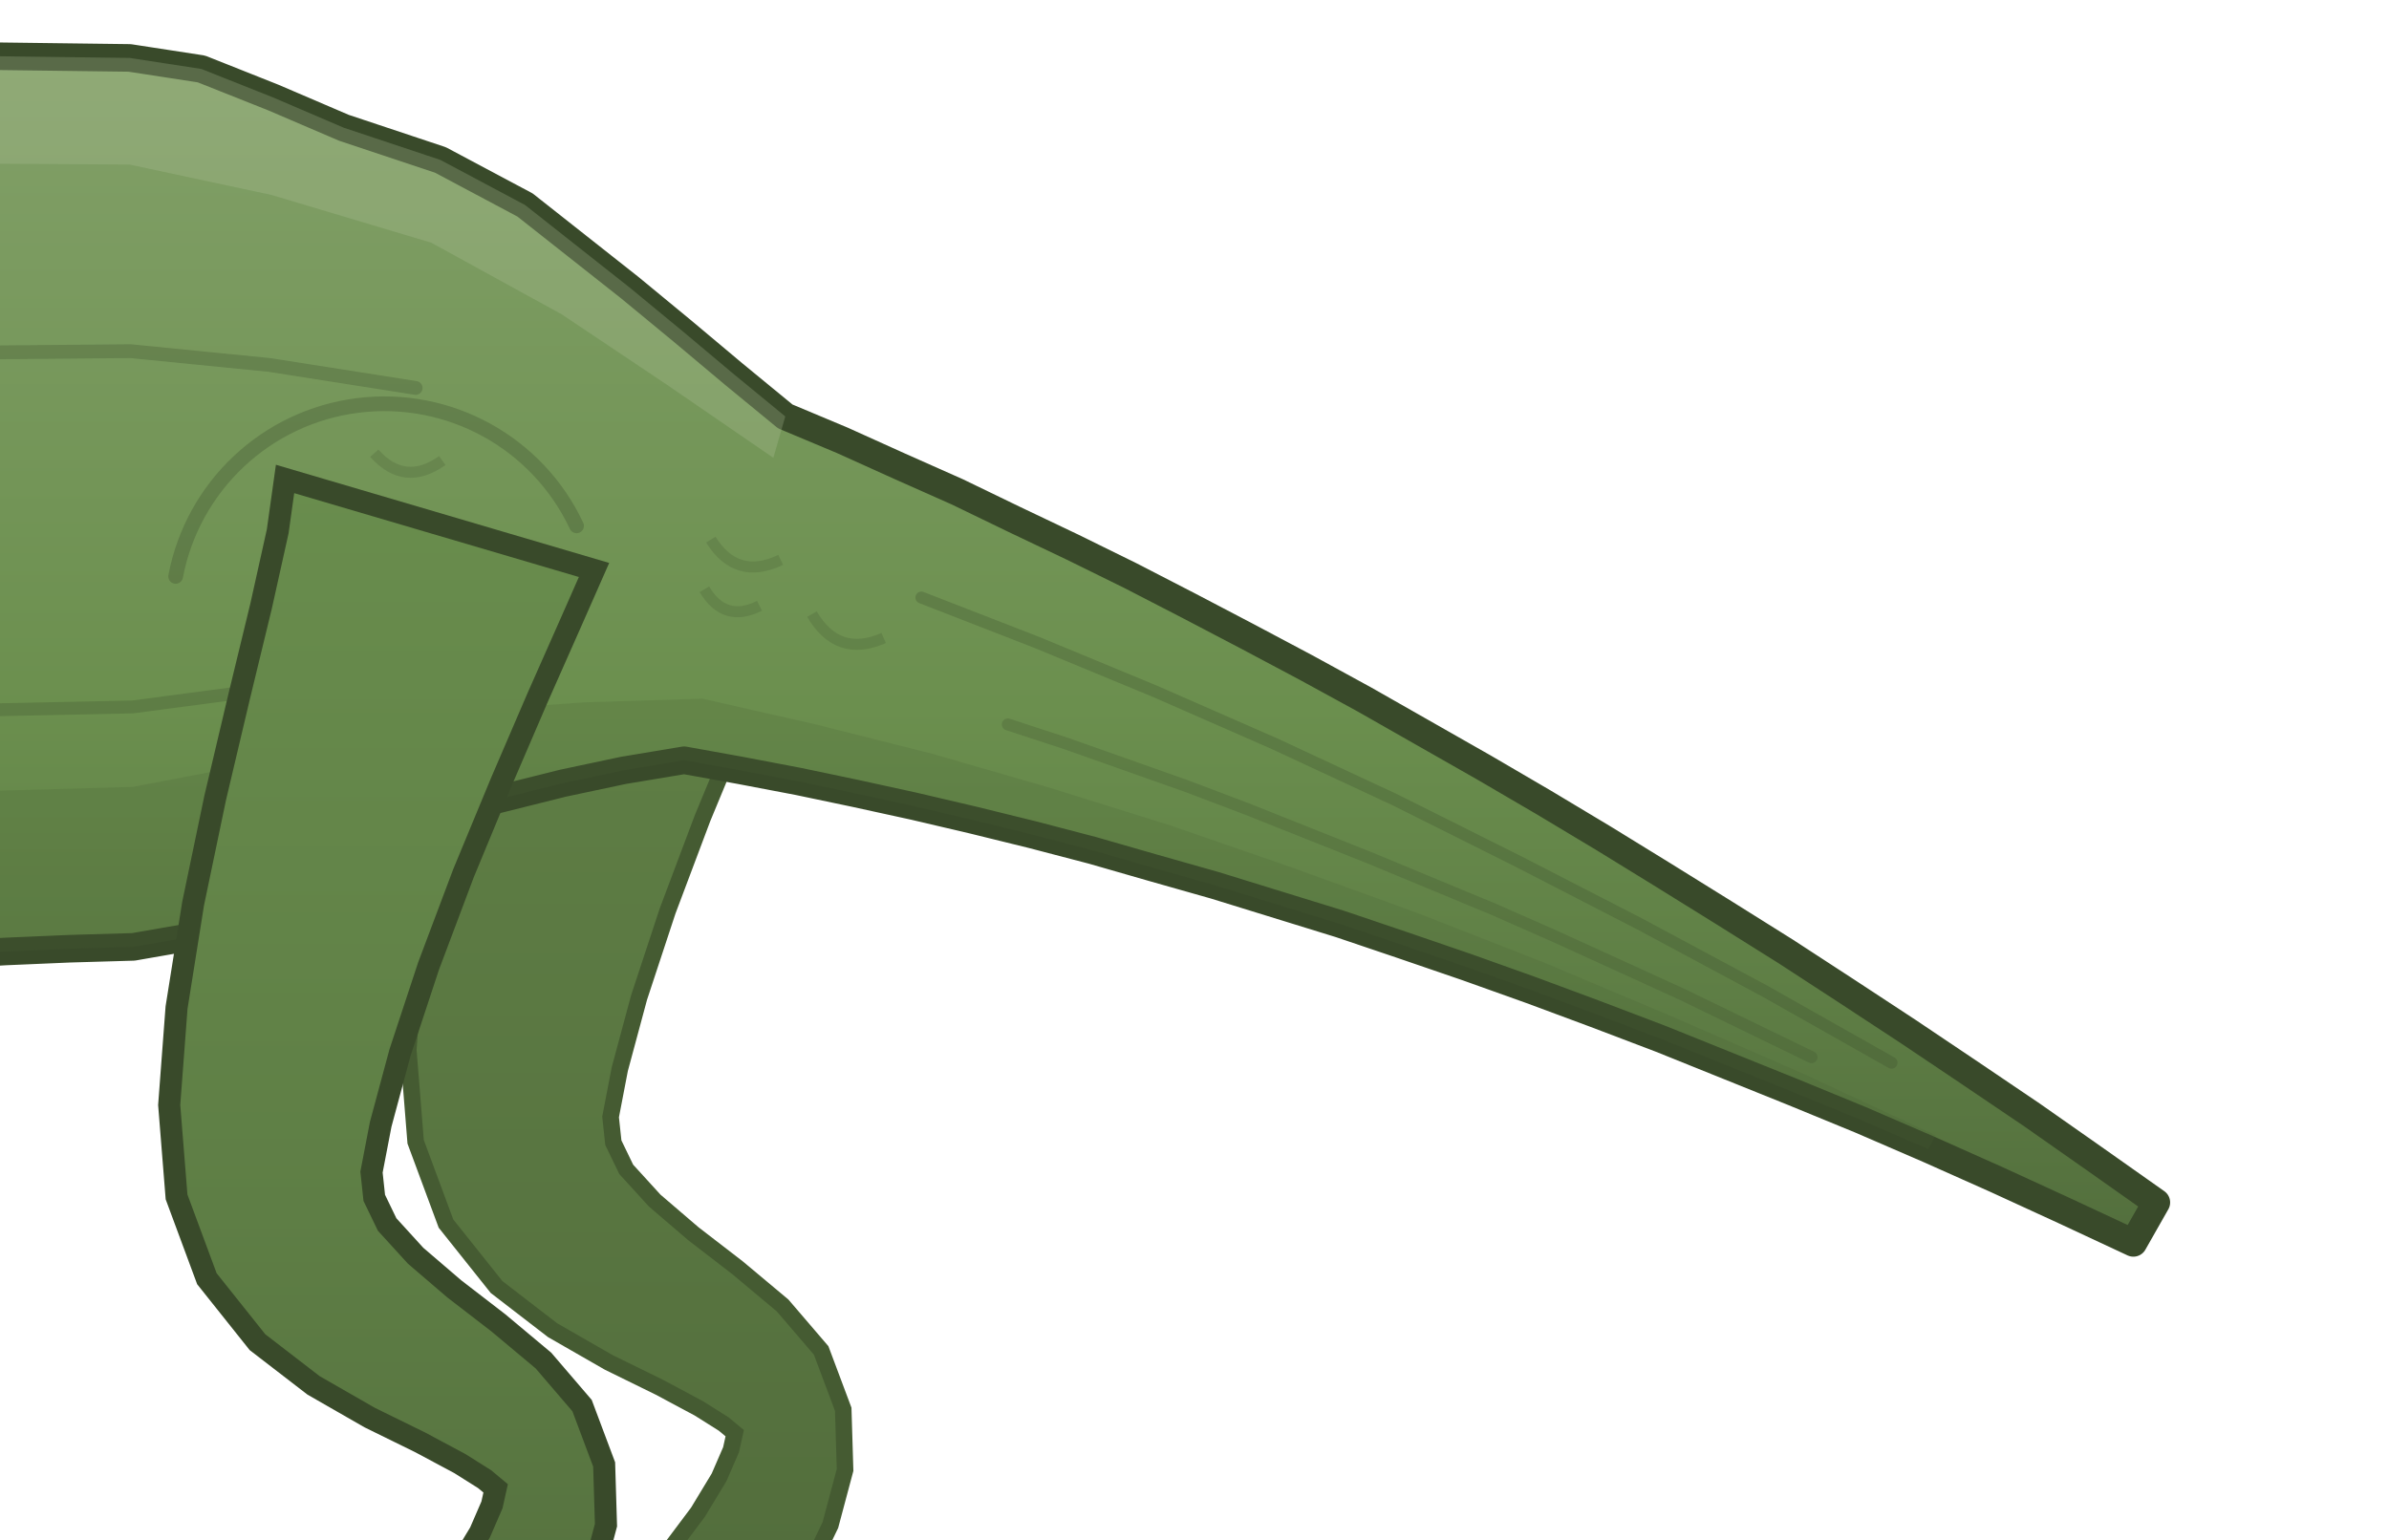
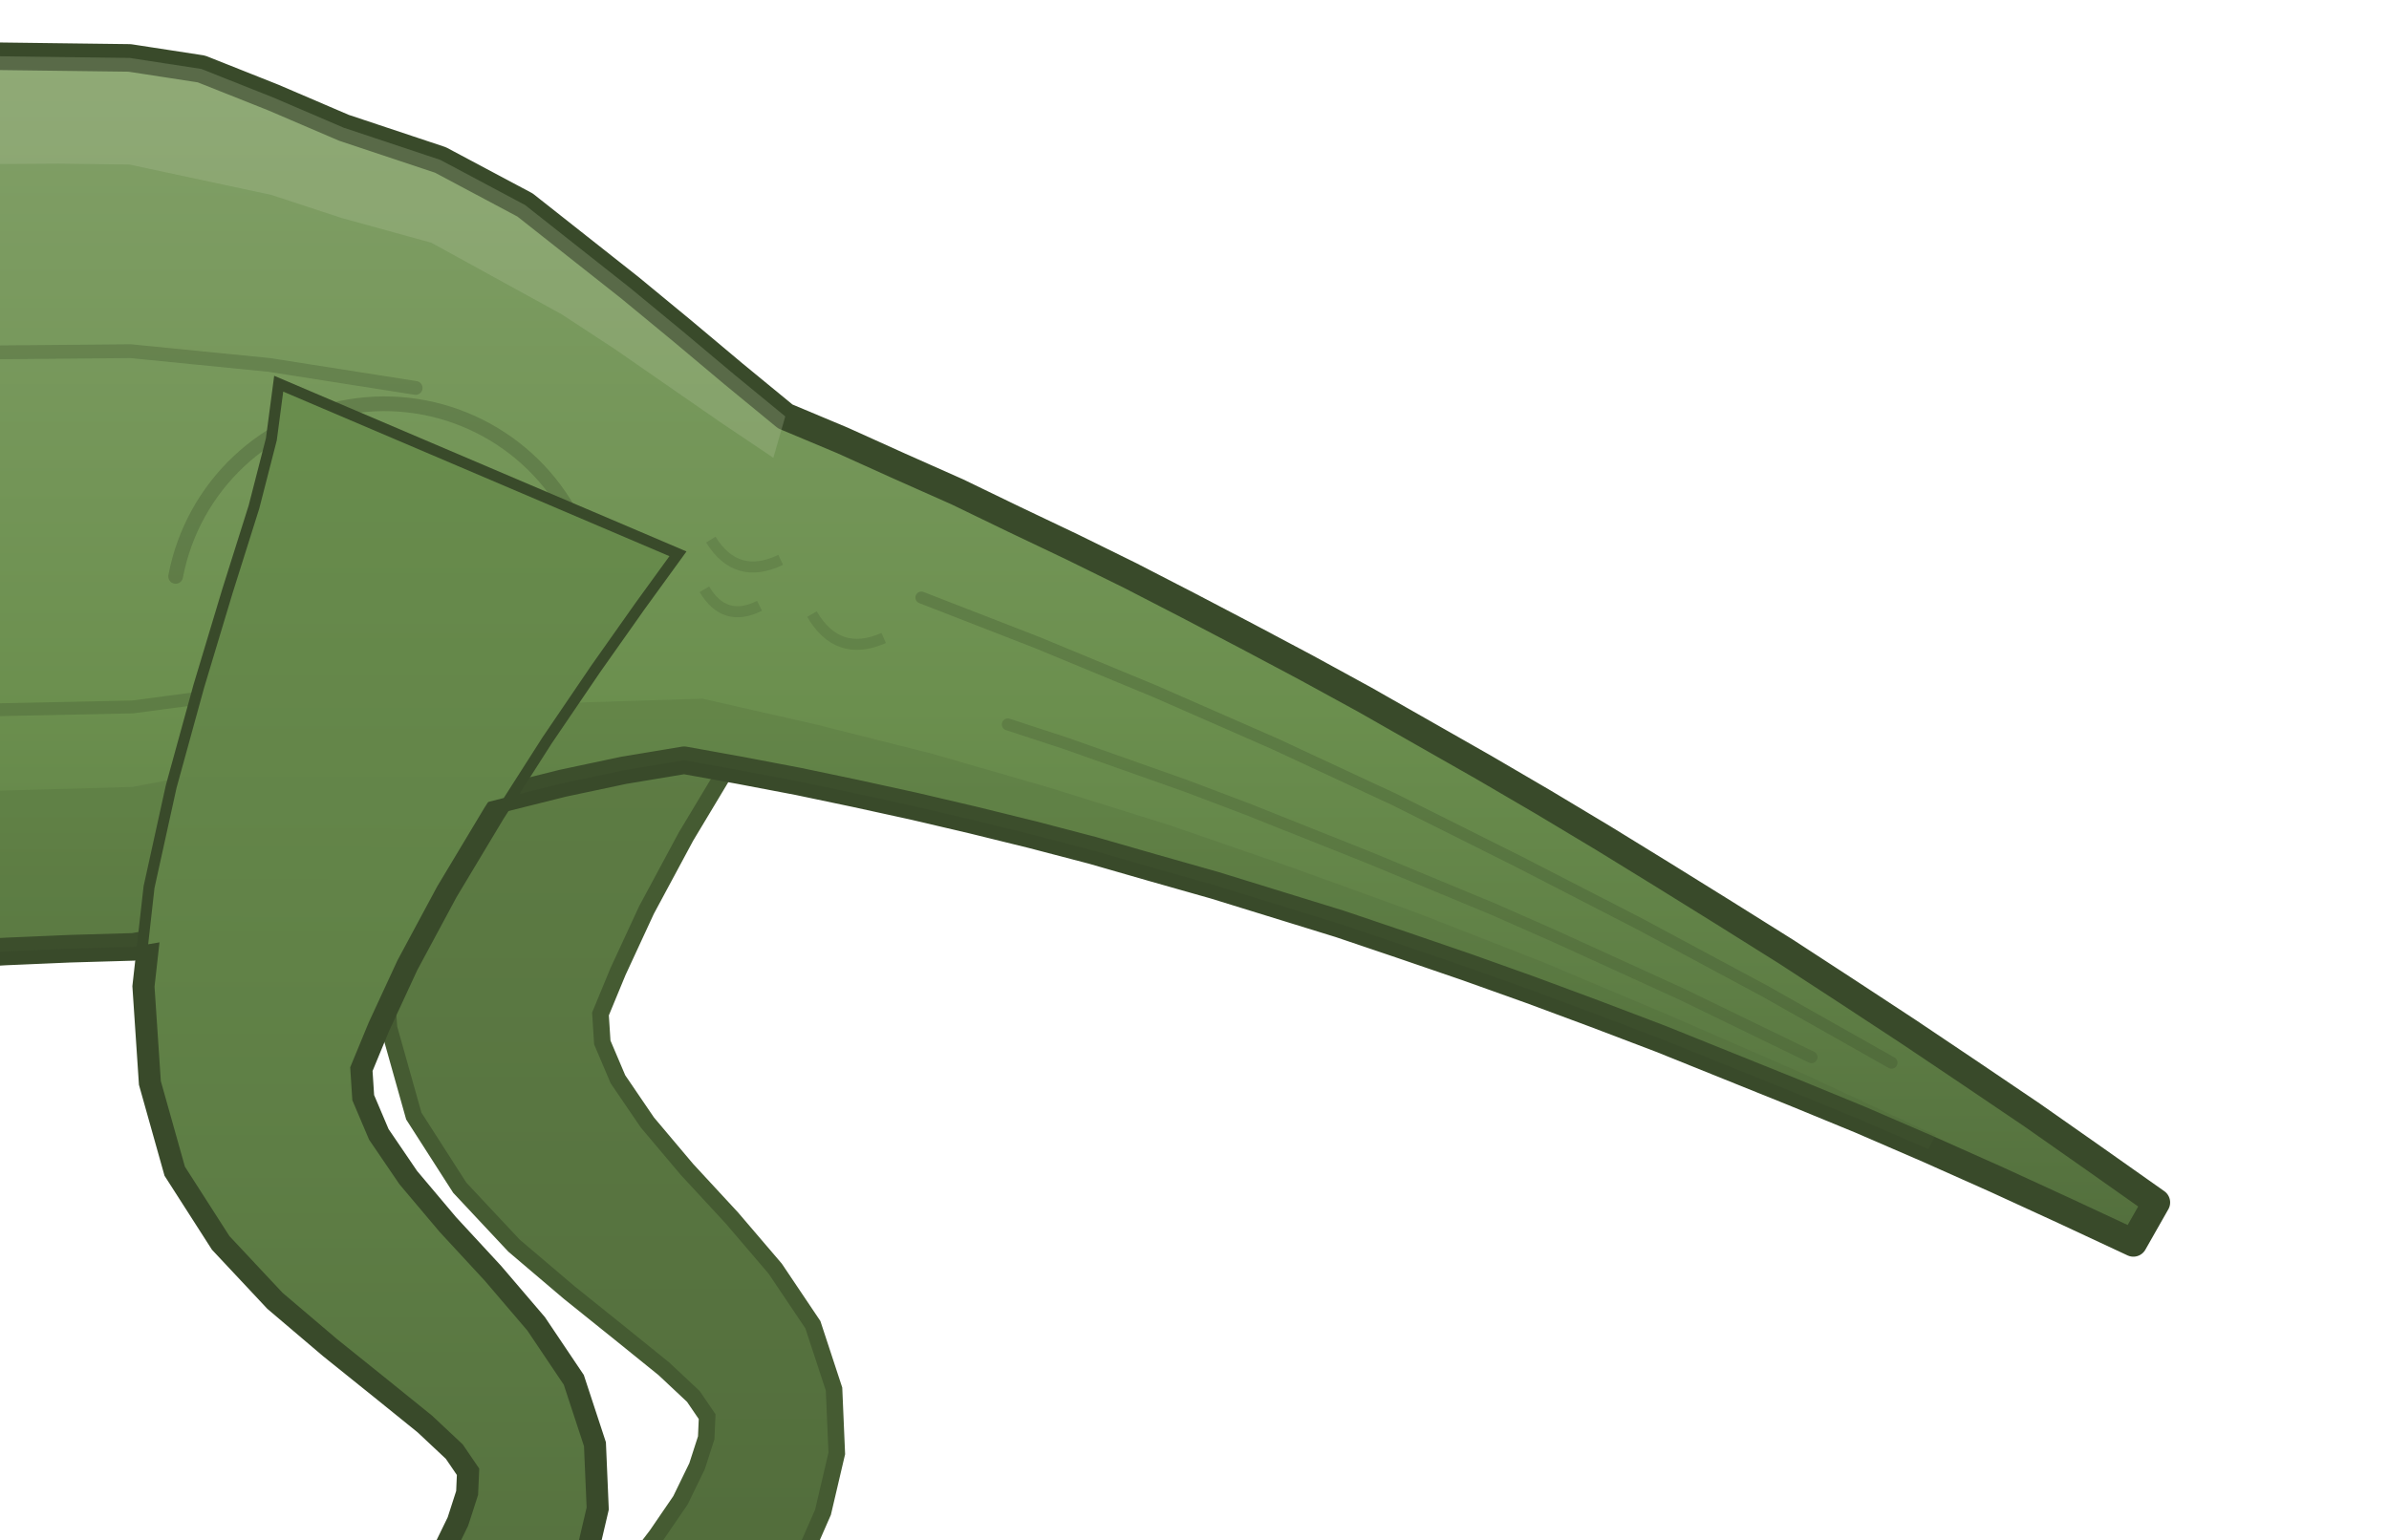
<svg xmlns="http://www.w3.org/2000/svg" viewBox="461.2 267.4 259.8 167.5" role="img" aria-label="Triceratops tail">
  <defs>
    <clipPath id="bod-part-triceratops-tail">
-       <path d="M695.7 398.2L688.9 393.4L682.2 388.7L675.4 384.1L668.7 379.6L662 375.2L655.4 370.9L648.7 366.7L642.1 362.6L635.6 358.6L629.1 354.7L622.6 350.9L616.1 347.2L609.6 343.5L603.2 340L596.8 336.6L590.5 333.3L584.1 330L577.8 326.9L571.5 323.9L565.3 320.9L559 318.1L552.8 315.3L546.6 312.7L541 308.1L535.4 303.4L529.7 298.7L524 294.2L518.3 289.7L509.1 284.8L498.6 281.3L490.9 278L483.1 274.9L475.3 273.7L467.4 273.6L459.6 273.5L451.8 273.5L443.9 273.6L436.1 273.8L428.2 274L420.4 274.3L412.6 275.8L404.9 277.3L397.1 279L389.4 280.7L381.7 282.4L374 284.3L366.4 286.2L363.7 287.8L369.8 290.5L365.3 292.5L360.9 294.5L356.5 296.6L352.2 298.8L348.1 301.1L344.1 302.5L340.3 302.3L336.6 302.1L332.9 301.9L329.1 301.8L325.4 301.8L321.7 301.8L318 301.9L314.3 302.4L310.6 303.7L307 305.1L303.4 306.5L299.9 308L296.4 309.5L292.9 311L289.5 312.7L286.1 314.3L282.8 316.1L279.5 317.8L276.3 319.7L273.1 321.5L269.9 323.4L266.8 325.4L268.4 333.2L272 333.7L275.4 334.4L278.9 335L282.3 335.8L285.6 336.6L289 337.4L292.3 338.3L295.5 339.3L298.7 340.3L301.9 341.4L305 342.5L308.1 343.6L311.2 344.8L314.2 346.1L317.2 346.7L320.2 347L323.2 347.2L326.2 347.6L329.2 348L332.2 348.4L335.2 348.9L338.2 349.4L340.9 351.8L343.5 355L346 358.3L348.4 361.7L350.7 365L352.9 368.4L365.8 372.7L377.9 372.2L385 372.2L392.1 372.2L399.2 372.4L406.2 372.6L413.2 372.8L420.3 373.2L427.2 373.5L434.2 372.9L441.1 372.3L448 371.8L454.9 371.3L461.8 370.9L468.8 370.6L475.7 370.4L482.6 369.2L489.6 366.2L496.7 363.2L500.9 360.1L503.5 357.6L509.7 355.8L516 354.2L522.4 352.6L529 351.2L535.6 350.1L541.7 351.2L548 352.4L554.2 353.7L560.6 355.1L567 356.6L573.5 358.2L580 359.9L586.6 361.8L593.3 363.7L600.1 365.8L606.9 367.9L613.7 370.2L620.7 372.6L627.7 375.1L634.7 377.7L641.8 380.4L649 383.3L656.2 386.2L663.5 389.2L670.9 392.4L678.3 395.7L685.7 399.1L693.2 402.6Z" />
+       <path d="M695.7 398.2L688.9 393.4L682.2 388.7L675.4 384.1L668.7 379.6L662 375.2L655.4 370.9L648.7 366.7L642.1 362.6L635.6 358.6L629.1 354.7L622.6 350.9L616.1 347.2L609.6 343.5L603.2 340L596.8 336.6L590.5 333.3L584.1 330L577.8 326.9L571.5 323.9L565.3 320.9L559 318.1L552.8 315.3L546.6 312.7L541 308.1L535.4 303.4L529.7 298.7L524 294.2L518.3 289.7L509.1 284.8L498.6 281.3L490.9 278L483.1 274.9L475.3 273.7L467.4 273.6L459.6 273.5L451.8 273.5L443.9 273.6L436.1 273.8L428.2 274L420.4 274.3L412.6 275.8L404.9 277.3L397.1 279L389.4 280.7L381.7 282.4L374 284.3L366.4 286.2L363.7 287.8L369.8 290.5L365.3 292.5L360.9 294.5L356.5 296.6L352.2 298.8L348.1 301.1L344.1 302.5L340.3 302.3L336.6 302.1L332.9 301.9L329.1 301.8L323.8 300.3L318.9 299L314.6 298.1L310.8 297.4L307.5 297.1L304.7 297L302.3 296.8L300 297L297.9 297.5L296.1 298.6L294.4 300L293 301.9L291.6 304.5L290.2 307.1L288.6 309.5L286.9 311.9L285.1 314.2L283.2 316.4L280.6 317.9L278.2 319.3L275.9 320.7L273.8 322.1L271.8 323.5L270 324.8L268.3 325.8L267 326.8L266 327.8L265.4 328.9L265 329.9L265 330.9L265.7 333L266.7 334.8L267.8 336.3L269 337.7L270.4 338.7L272 339.6L275.9 341.4L279.9 343.1L284 344.6L288.2 345.8L292.5 346.8L297 347.7L302.3 348.1L306.9 348.5L310.7 348.6L313.8 348.6L316.2 348.5L317.8 348.1L318.5 347.9L319.5 347.8L320.8 347.7L322.3 347.6L324.1 347.6L326.2 347.6L326.2 347.6L329.2 348L332.2 348.4L335.2 348.9L338.2 349.4L340.9 351.8L343.5 355L346 358.3L348.4 361.7L350.7 365L352.9 368.4L365.8 372.7L377.9 372.2L385 372.2L392.1 372.2L399.2 372.4L406.2 372.6L413.2 372.8L420.3 373.2L427.2 373.5L434.2 372.9L441.1 372.3L448 371.8L454.9 371.3L461.8 370.9L468.8 370.6L475.7 370.4L482.6 369.2L489.6 366.2L496.7 363.2L500.9 360.1L503.5 357.6L509.7 355.8L516 354.2L522.4 352.6L529 351.2L535.6 350.1L541.7 351.2L548 352.4L554.2 353.7L560.6 355.1L567 356.6L573.5 358.2L580 359.9L586.6 361.8L593.3 363.7L600.1 365.8L606.9 367.9L613.7 370.2L620.7 372.6L627.7 375.1L634.7 377.7L641.8 380.4L649 383.3L656.2 386.2L663.5 389.2L670.9 392.4L678.3 395.7L685.7 399.1L693.2 402.6Z" />
    </clipPath>
    <linearGradient id="gb-part-triceratops-tail" x1="0" y1="0" x2="0" y2="1">
      <stop offset="0" stop-color="#82a068" />
      <stop offset="0.55" stop-color="#6b8f4e" />
      <stop offset="1" stop-color="#536f3d" />
    </linearGradient>
    <linearGradient id="gl-part-triceratops-tail" x1="0" y1="0" x2="0" y2="1">
      <stop offset="0" stop-color="#698d4d" />
      <stop offset="0.55" stop-color="#5e7e45" />
      <stop offset="1" stop-color="#526c3c" />
    </linearGradient>
    <linearGradient id="gf-part-triceratops-tail" x1="0" y1="0" x2="0" y2="1">
      <stop offset="0" stop-color="#628347" />
      <stop offset="0.55" stop-color="#597641" />
      <stop offset="1" stop-color="#506a3a" />
    </linearGradient>
    <linearGradient id="sc-part-triceratops-tail" x1="0" y1="0" x2="0" y2="1">
      <stop offset="0" stop-color="#e1b768" />
      <stop offset="0.55" stop-color="#d9a441" />
      <stop offset="1" stop-color="#b18736" />
    </linearGradient>
    <linearGradient id="bn-part-triceratops-tail" x1="0" y1="0" x2="0" y2="1">
      <stop offset="0" stop-color="#eee7d1" />
      <stop offset="0.55" stop-color="#e6dcc0" />
      <stop offset="1" stop-color="#c4bca3" />
    </linearGradient>
  </defs>
-   <path d="M518.2 313.5L517.4 319.2L515.6 327.3L513.2 337.2L510.6 348.2L508.2 359.7L506.4 371L505.6 381.6L506.4 391.6L509.7 400.5L515.2 407.4L521.3 412.1L527.4 415.6L532.9 418.3L537.2 420.6L539.9 422.3L541.1 423.3L540.7 425.1L539.4 428.1L537.1 431.9L534.1 435.9L530.8 439.8L527.5 443.5L524.5 446.8L522.4 449.4L535.6 458.6L536.9 456.2L539.2 453L542.3 448.9L545.6 444.1L548.8 438.9L551.5 433.3L553.1 427.3L552.9 420.7L550.5 414.3L546.3 409.4L541.4 405.3L536.6 401.6L532.4 398L529.3 394.6L527.9 391.7L527.6 388.9L528.6 383.7L530.7 375.9L533.8 366.5L537.6 356.4L541.7 346.5L545.7 337.2L549.2 329.3L551.8 323.4Z" fill="url(#gf-part-triceratops-tail)" stroke="#455b32" stroke-width="1.8" />
-   <ellipse cx="527" cy="461" rx="21.7" ry="6.5" fill="url(#gf-part-triceratops-tail)" stroke="#455b32" stroke-width="2" />
-   <path d="M520.5 456.8L518.9 463M529.6 456.8L528 463" fill="none" stroke="#394a2a" stroke-width="1.2" opacity="0.45" />
-   <path d="M383.8 331.7L384.1 336.9L384.4 343.8L384.6 352L384.8 361.1L384.9 370.6L385 380.1L385 389.2L385 397.4L384.5 405.3L383.9 413.6L383.2 422L382.5 430.2L381.8 437.9L381.1 444.8L380.6 450.7L380.3 455.2L393.2 456.8L394.1 452.5L395.1 446.7L396.4 439.9L397.7 432.2L399 423.9L400.3 415.4L401.5 407L402.6 398.8L403.7 390.4L404.7 381.2L405.7 371.5L406.6 362L407.5 352.8L408.3 344.6L409 337.8L409.8 332.7Z" fill="url(#gf-part-triceratops-tail)" stroke="#455b32" stroke-width="1.8" />
+   <path d="M518 304L517.3 309.3L515.4 316.7L512.5 325.9L509.4 336.2L506.4 347.1L504 358L502.8 368.7L503.5 379.2L506.2 388.8L511.2 396.6L517.1 402.9L523.1 408L528.7 412.5L533.4 416.3L536.6 419.3L538.1 421.5L538 423.8L537 426.9L535.2 430.6L532.6 434.4L529.7 438.2L526.8 441.7L524.1 445L522.2 447.6L535.8 456.4L537 454.2L539.1 451.3L542 447.4L545.1 442.8L548.2 437.6L550.7 431.9L552.2 425.5L551.9 418.5L549.6 411.5L545.5 405.4L540.8 399.9L535.9 394.6L531.6 389.5L528.4 384.8L526.7 380.8L526.5 377.7L528.4 373.1L531.5 366.4L535.8 358.4L540.9 349.9L546.2 341.6L551.5 333.8L556.3 327L560 321.9Z" fill="url(#gf-part-triceratops-tail)" stroke="#455b32" stroke-width="1.8" />
+   <path d="M533 457.8L517.2 463.7Q514.7 467 518.6 468.3L535 464.2Z" fill="url(#gf-part-triceratops-tail)" stroke="#455b32" stroke-width="1.5" stroke-linejoin="round" />
+   <path d="M517.4 464.5L513.6 467.3L518.4 467.5Z" fill="#455b32" />
+   <path d="M529.9 455.4L510.7 462.5Q508 466.1 512.3 467.5L532.1 462.6Z" fill="url(#gf-part-triceratops-tail)" stroke="#455b32" stroke-width="1.5" stroke-linejoin="round" />
+   <path d="M511 463.5L507.2 466.3L512 466.5Z" fill="#455b32" />
+   <path d="M534.6 464.6L541.3 467.4Q545.1 467 543.5 463.6L537.4 459.4Z" fill="url(#gf-part-triceratops-tail)" stroke="#455b32" stroke-width="1.5" stroke-linejoin="round" />
+   <path d="M541.6 466.9L546.4 467.7L543.2 464.1Z" fill="#455b32" />
+   <path d="M412.3 325.5L411.7 330.7L411.2 337.7L410.9 346.2L410.5 355.7L410.1 365.7L409.5 375.8L408.6 385.6L407.3 394.7L406.2 403.5L404.6 412.7L402.7 421.9L400.7 430.8L398.6 439.1L396.7 446.5L395.1 452.6L393.9 457.2L381.7 454.8L382.3 449.9L383.4 443.6L384.7 436.1L386.1 427.8L387.5 419.1L388.8 410.2L389.7 401.6L390.2 393.5L389.7 385.2L388.8 376.1L387.7 366.5L386.4 356.9L385 347.7L383.6 339.4L382.3 332.3L381.2 326.9Z" fill="url(#gf-part-triceratops-tail)" stroke="#455b32" stroke-width="1.8" />
  <ellipse cx="384.8" cy="462" rx="16.7" ry="5.5" fill="url(#gf-part-triceratops-tail)" stroke="#455b32" stroke-width="2" />
-   <path d="M379.8 458.4L378.2 463.7M386.8 458.4L385.2 463.7" fill="none" stroke="#394a2a" stroke-width="1.2" opacity="0.45" />
+   <path d="M379.8 458.4L378.2 463.7M386.8 458.4L385.2 463.7" fill="none" stroke="#455b32" stroke-width="1.2" opacity="0.45" />
  <g transform="rotate(-24 349.1 319)">
    <ellipse cx="349.1" cy="319" rx="48.8" ry="66" fill="url(#sc-part-triceratops-tail)" stroke="#93712e" stroke-width="2.2" />
    <circle cx="300.7" cy="328.2" r="3" fill="#d9a441" stroke="#93712e" stroke-width="1.2" />
    <circle cx="303.2" cy="296.4" r="4.1" fill="#d9a441" stroke="#93712e" stroke-width="1.2" />
    <circle cx="316.4" cy="270" r="1.9" fill="#d9a441" stroke="#93712e" stroke-width="1.2" />
    <circle cx="337.3" cy="255" r="3" fill="#d9a441" stroke="#93712e" stroke-width="1.2" />
    <circle cx="360.9" cy="255" r="4.1" fill="#d9a441" stroke="#93712e" stroke-width="1.2" />
    <circle cx="381.8" cy="270" r="1.9" fill="#d9a441" stroke="#93712e" stroke-width="1.2" />
    <circle cx="395" cy="296.4" r="3" fill="#d9a441" stroke="#93712e" stroke-width="1.2" />
    <circle cx="397.5" cy="328.2" r="4.1" fill="#d9a441" stroke="#93712e" stroke-width="1.2" />
    <ellipse cx="349.1" cy="319" rx="29" ry="40.9" fill="#bf913a" />
    <path d="M337.2 310.9L311.1 294.1" stroke="#997530" stroke-width="1.6" opacity="0.4" />
    <path d="M342.1 303.3L326.7 270.9" stroke="#997530" stroke-width="1.6" opacity="0.4" />
    <path d="M349.1 300.5L349.1 262.3" stroke="#997530" stroke-width="1.6" opacity="0.4" />
    <path d="M356.1 303.3L371.5 270.9" stroke="#997530" stroke-width="1.6" opacity="0.4" />
    <path d="M361 310.9L387.1 294.1" stroke="#997530" stroke-width="1.6" opacity="0.4" />
  </g>
-   <path d="M325 304Q324.5 273 298 241.5Q314.5 272.8 311 303.8Z" fill="url(#bn-part-triceratops-tail)" stroke="#8a7a52" stroke-width="1.5" stroke-linejoin="round" />
-   <path d="M320.3 290.1Q313.4 289.8 308.1 294.1" fill="none" stroke="#8a7a52" stroke-width="1.1" opacity="0.5" />
-   <path d="M316.3 281Q310.4 280.4 306 284.3" fill="none" stroke="#8a7a52" stroke-width="1.1" opacity="0.5" />
-   <path d="M332.3 304.1Q332.5 280.1 314.2 255.2Q322.5 279.6 318.3 303.5Z" fill="url(#bn-part-triceratops-tail)" stroke="#8a7a52" stroke-width="1.5" stroke-linejoin="round" />
-   <path d="M329.4 293Q322.6 292.1 316.9 295.9" fill="none" stroke="#8a7a52" stroke-width="1.1" opacity="0.5" />
-   <path d="M326.8 285.7Q320.9 284.6 316.2 288.2" fill="none" stroke="#8a7a52" stroke-width="1.1" opacity="0.5" />
-   <path d="M283.5 320.5Q280.7 309.8 269.6 300.5Q270.8 311.5 269.7 322.8Z" fill="url(#bn-part-triceratops-tail)" stroke="#8a7a52" stroke-width="1.5" stroke-linejoin="round" />
-   <path d="M281.3 315.4Q274.5 315.2 269.1 319.4" fill="none" stroke="#8a7a52" stroke-width="1.1" opacity="0.5" />
-   <path d="M695.7 398.2L688.9 393.4L682.2 388.7L675.4 384.1L668.7 379.6L662 375.2L655.4 370.9L648.7 366.7L642.1 362.6L635.6 358.6L629.1 354.7L622.6 350.9L616.1 347.2L609.6 343.5L603.2 340L596.8 336.6L590.5 333.3L584.1 330L577.8 326.9L571.5 323.9L565.3 320.9L559 318.1L552.8 315.3L546.6 312.7L541 308.1L535.4 303.4L529.7 298.7L524 294.2L518.3 289.7L509.1 284.8L498.6 281.3L490.9 278L483.1 274.9L475.3 273.7L467.4 273.6L459.6 273.5L451.8 273.5L443.9 273.6L436.1 273.8L428.2 274L420.4 274.3L412.6 275.8L404.9 277.3L397.1 279L389.4 280.7L381.7 282.4L374 284.3L366.4 286.2L363.7 287.8L369.8 290.5L365.3 292.5L360.9 294.5L356.5 296.6L352.2 298.8L348.1 301.1L344.1 302.5L340.3 302.3L336.6 302.1L332.9 301.9L329.1 301.8L325.4 301.8L321.7 301.8L318 301.9L314.3 302.4L310.6 303.7L307 305.1L303.4 306.5L299.9 308L296.4 309.5L292.9 311L289.5 312.7L286.1 314.3L282.8 316.1L279.5 317.8L276.3 319.7L273.1 321.5L269.9 323.4L266.8 325.4L268.4 333.2L272 333.7L275.4 334.4L278.9 335L282.3 335.8L285.6 336.6L289 337.4L292.3 338.3L295.5 339.3L298.7 340.3L301.9 341.4L305 342.5L308.1 343.6L311.2 344.8L314.2 346.1L317.2 346.7L320.2 347L323.2 347.2L326.2 347.6L329.2 348L332.2 348.4L335.2 348.9L338.2 349.4L340.9 351.8L343.5 355L346 358.3L348.4 361.7L350.7 365L352.9 368.4L365.8 372.7L377.9 372.2L385 372.2L392.1 372.2L399.2 372.4L406.2 372.6L413.2 372.8L420.3 373.2L427.2 373.5L434.2 372.9L441.1 372.3L448 371.8L454.9 371.3L461.8 370.9L468.8 370.6L475.7 370.4L482.6 369.2L489.6 366.2L496.7 363.2L500.9 360.1L503.5 357.6L509.7 355.8L516 354.2L522.4 352.6L529 351.2L535.6 350.1L541.7 351.2L548 352.4L554.2 353.7L560.6 355.1L567 356.6L573.5 358.2L580 359.9L586.6 361.8L593.3 363.7L600.1 365.8L606.9 367.9L613.7 370.2L620.7 372.6L627.7 375.1L634.7 377.7L641.8 380.4L649 383.3L656.2 386.2L663.5 389.2L670.9 392.4L678.3 395.7L685.7 399.1L693.2 402.6Z" fill="url(#gb-part-triceratops-tail)" stroke="#394a2a" stroke-width="3" stroke-linejoin="round" />
+   <path d="M309.7 299Q305.4 268.3 275.2 240.4Q295.5 269.4 295.8 300.5Z" fill="url(#bn-part-triceratops-tail)" stroke="#8a7a52" stroke-width="1.5" stroke-linejoin="round" />
+   <path d="M303.4 285.8Q296.5 286.4 291.8 291.2" fill="none" stroke="#8a7a52" stroke-width="1.1" opacity="0.5" />
+   <path d="M298.3 277.3Q292.4 277.4 288.4 281.8" fill="none" stroke="#8a7a52" stroke-width="1.1" opacity="0.5" />
+   <path d="M320.9 300.1Q317.3 276.4 295.4 254.6Q307.4 277.4 307 301.6Z" fill="url(#bn-part-triceratops-tail)" stroke="#8a7a52" stroke-width="1.5" stroke-linejoin="round" />
+   <path d="M316.3 289.6Q309.5 289.7 304.4 294.3" fill="none" stroke="#8a7a52" stroke-width="1.1" opacity="0.5" />
+   <path d="M312.6 282.8Q306.6 282.6 302.5 286.8" fill="none" stroke="#8a7a52" stroke-width="1.1" opacity="0.5" />
+   <path d="M287.7 320.2Q285.5 309.4 275.1 299.4Q275.6 310.5 273.8 321.7Z" fill="url(#bn-part-triceratops-tail)" stroke="#8a7a52" stroke-width="1.5" stroke-linejoin="round" />
+   <path d="M285.8 315.1Q279 314.4 273.4 318.3" fill="none" stroke="#8a7a52" stroke-width="1.1" opacity="0.5" />
+   <path d="M695.7 398.2L688.9 393.4L682.2 388.7L675.4 384.1L668.7 379.6L662 375.2L655.4 370.9L648.7 366.7L642.1 362.6L635.6 358.6L629.1 354.7L622.6 350.9L616.1 347.2L609.6 343.5L603.2 340L596.8 336.6L590.5 333.3L584.1 330L577.8 326.9L571.5 323.9L565.3 320.9L559 318.1L552.8 315.3L546.6 312.7L541 308.1L535.4 303.4L529.7 298.7L524 294.2L518.3 289.7L509.1 284.8L498.6 281.3L490.9 278L483.1 274.9L475.3 273.7L467.4 273.6L459.6 273.5L451.8 273.5L443.9 273.6L436.1 273.8L428.2 274L420.4 274.3L412.6 275.8L404.9 277.3L397.1 279L389.4 280.7L381.7 282.4L374 284.3L366.4 286.2L363.7 287.8L369.8 290.5L365.3 292.5L360.9 294.5L356.5 296.6L352.2 298.8L348.1 301.1L344.1 302.5L340.3 302.3L336.6 302.1L332.9 301.9L329.1 301.8L323.8 300.3L318.9 299L314.6 298.1L310.8 297.4L307.5 297.1L304.7 297L302.3 296.8L300 297L297.9 297.5L296.1 298.6L294.4 300L293 301.9L291.6 304.5L290.2 307.1L288.6 309.5L286.9 311.9L285.1 314.2L283.2 316.4L280.6 317.9L278.2 319.3L275.9 320.7L273.8 322.1L271.8 323.5L270 324.8L268.3 325.8L267 326.8L266 327.8L265.4 328.9L265 329.9L265 330.9L265.7 333L266.7 334.8L267.8 336.3L269 337.7L270.4 338.7L272 339.6L275.9 341.4L279.9 343.1L284 344.6L288.2 345.8L292.5 346.8L297 347.7L302.3 348.1L306.9 348.5L310.7 348.6L313.8 348.6L316.2 348.5L317.8 348.1L318.5 347.9L319.5 347.8L320.8 347.7L322.3 347.6L324.1 347.6L326.2 347.6L326.2 347.6L329.2 348L332.2 348.4L335.2 348.9L338.2 349.4L340.9 351.8L343.5 355L346 358.3L348.4 361.7L350.7 365L352.9 368.4L365.8 372.7L377.9 372.2L385 372.2L392.1 372.2L399.2 372.4L406.2 372.6L413.2 372.8L420.3 373.2L427.2 373.5L434.2 372.9L441.1 372.3L448 371.8L454.9 371.3L461.8 370.9L468.8 370.6L475.7 370.4L482.6 369.2L489.6 366.2L496.7 363.2L500.9 360.1L503.5 357.6L509.7 355.8L516 354.2L522.4 352.6L529 351.2L535.6 350.1L541.7 351.2L548 352.4L554.2 353.7L560.6 355.1L567 356.6L573.5 358.2L580 359.9L586.6 361.8L593.3 363.7L600.1 365.8L606.9 367.9L613.7 370.2L620.7 372.6L627.7 375.1L634.7 377.7L641.8 380.4L649 383.3L656.2 386.2L663.5 389.2L670.9 392.4L678.3 395.7L685.7 399.1L693.2 402.6Z" fill="url(#gb-part-triceratops-tail)" stroke="#394a2a" stroke-width="3" stroke-linejoin="round" />
  <g clip-path="url(#bod-part-triceratops-tail)">
    <path d="M670.8 392.6L656.1 386.4L641.7 380.7L627.5 375.4L613.6 370.6L599.9 366.2L586.4 362.3L573.3 358.8L560.4 355.7L547.7 353.1L535.4 350.9L522.1 353.6L509.4 357.1L500.8 361.6L489.6 367.9L475.7 372.3L461.9 372.9L448.1 373.7L434.3 374.8L420.4 375.1L406.4 374.4L392.3 374L378.1 373.9L352.6 369.9L348.1 363L343.3 356.2L338.1 350.4L339.3 341L345.1 344.9L350.6 349.6L356 354.4L375.8 356.7L390.2 356.1L404.6 355.7L418.9 355.6L433.1 355.1L447.3 354.1L461.4 353.4L475.6 353L489.8 350.3L502.4 346.5L512.3 344.7L524.7 343.8L537.6 343.4L549.9 346.2L562.6 349.4L575.4 353.1L588.5 357.2L601.8 361.8L615.3 366.7L629.1 372.1L643.1 378L657.3 384.2L671.7 390.9Z" fill="#475d34" opacity="0.2" />
-     <path d="M546.8 312L535.6 302.4L524.3 292.9L509.2 283.3L490.9 276.3L475.3 271.7L459.6 271.6L443.8 271.7L428.1 272L412.5 273.8L396.9 277.1L381.5 280.6L366.2 284.5L370.2 288.9L361.1 293.2L352.4 297.7L344.2 301.6L336.7 301.1L329.2 300.9L321.7 300.9L314.3 301.6L307 304.3L299.8 307.3L292.9 310.5L286.1 313.9L279.4 317.5L273 321.3L273.3 323.1L279.8 320L286.5 317.1L293.2 314.4L300.1 312L307.1 309.7L314.3 307.7L321.5 307.2L328.8 307.3L336.1 307.6L343.4 308.2L351.2 305.6L359.4 302.6L367.8 299.8L367.8 296.5L383 293.2L398.2 290.2L413.5 287.5L428.9 285.9L444.4 285.4L459.9 285.2L475.3 285.3L490.7 288.6L508.1 293.8L522.3 301.6L533.8 309.3L545.3 317.2Z" fill="#b4c59f" opacity="0.26" />
+     <path d="M546.8 312L541.2 307.3L530 297.6L524.3 292.9L509.2 283.3L498.6 279.6L490.9 276.3L475.3 271.7L467.4 271.6L451.7 271.6L443.8 271.7L436 271.8L420.2 272.4L412.5 273.8L396.9 277.1L389.2 278.8L381.5 280.6L366.2 284.5L363.7 286.1L365.6 291L361.1 293.2L356.7 295.4L348.2 300.1L344.2 301.6L336.7 301.1L332.9 301L329.2 300.9L328.8 307.3L332.4 307.4L336.1 307.6L343.4 308.2L347.2 307.2L355.3 304L359.4 302.6L363.6 301.2L364 297.9L367.8 296.5L383 293.2L390.6 291.7L398.2 290.2L413.5 287.5L421.2 286.2L436.7 285.6L444.4 285.4L452.1 285.3L467.6 285.2L475.3 285.3L490.7 288.6L498.3 291.1L508.1 293.8L522.3 301.6L528.1 305.4L539.5 313.3L545.3 317.2Z" fill="#b4c59f" opacity="0.26" />
  </g>
  <g clip-path="url(#bod-part-triceratops-tail)">
    <g fill="none" stroke="#394a2a" stroke-width="1.2" opacity="0.2">
      <path d="M351.3 331.5Q346.7 334.5 343.2 330.3" />
      <path d="M361.2 344.4Q357.7 346.4 355.4 343.2" />
      <path d="M340.3 328.9Q337.1 331.2 334.5 328.3" />
      <path d="M407.3 340.3Q403.5 344.4 399 341.1" />
      <path d="M420.1 332.9Q417.3 335.7 414.2 333.3" />
      <path d="M546.1 328.3Q541.3 330.6 538.5 326.1" />
      <path d="M449.5 312.1Q445.7 315.8 441.6 312.4" />
      <path d="M368.2 344.8Q365.2 347.7 362.1 345" />
      <path d="M511.6 340Q506.8 342.8 503.5 338.2" />
      <path d="M337.6 321.7Q334.5 324 332 321.2" />
      <path d="M335.4 321.4Q331.1 324.7 327.3 320.7" />
      <path d="M382.5 320.6Q379.1 324.6 374.8 321.6" />
      <path d="M345.7 321.9Q341.3 324.9 337.7 320.9" />
      <path d="M456.2 310.3Q453 313.4 449.7 310.6" />
      <path d="M456.9 331.8Q453.7 334.8 450.4 332" />
      <path d="M441.1 301.5Q437.7 304.9 433.9 301.9" />
      <path d="M337.4 335.3Q333.1 338.5 329.5 334.6" />
      <path d="M557.3 336.8Q552.3 339 549.5 334.2" />
      <path d="M356.5 317.7Q352.5 320.3 349.5 316.6" />
      <path d="M509.3 317.5Q505.2 320.4 501.9 316.7" />
      <path d="M360.7 319.2Q355.7 322.2 352.1 317.6" />
      <path d="M543.8 333.3Q540 335.2 537.8 331.5" />
    </g>
    <g fill="none" stroke="#394a2a" stroke-linecap="round">
      <path d="M342 318.9L335.1 318.3L328.1 317.8L324.6 317.7L317.7 317.6L314.3 317.7L307.4 318.6L304 319.1L297.2 320.3L293.8 320.9" stroke-width="1.5" opacity="0.3" />
      <path d="M340.1 333.9L333.7 333.1L330.4 332.8L327.2 332.5L320.7 332.1L317.5 331.9L311 331.3L307.8 330.9L304.5 330.6" stroke-width="1.3" opacity="0.26" />
      <path d="M506.4 309.6L490.5 307.1L475.4 305.6L452.8 305.8L437.7 306.3L422.6 307.1L407.6 308.9L392.6 310.9L377.7 313.3" stroke-width="1.5" opacity="0.28" />
      <path d="M490 342.4L475.6 344.3L461.2 344.6L439.7 345.7L425.4 346.7L411 347L389.3 348L374.8 349L357.5 347.4" stroke-width="1.4" opacity="0.26" />
      <path d="M666.9 383L653.1 375.2L639.5 367.9L626.1 361L612.9 354.4L599.8 348.3L586.8 342.6L574 337.3L561.4 332.4" stroke-width="1.3" opacity="0.28" />
      <path d="M658.2 382.4L644.2 375.6L630.4 369.3L623.6 366.3L610.1 360.7L596.8 355.4L590.2 352.9L577.2 348.3L570.8 346.2" stroke-width="1.3" opacity="0.24" />
      <path d="M480.3 330.1A23.1 23.1 0 0 1 523.9 324.6" stroke-width="1.6" opacity="0.3" />
      <path d="M345.4 335.4A29.4 29.4 0 0 1 396.5 328.9" stroke-width="1.4" opacity="0.26" />
    </g>
  </g>
-   <path d="M301.7 338.4L298.5 337.3L291.9 335.4L288.6 334.5L281.8 332.8L278.4 332.1L271.4 330.8" fill="none" stroke="#394a2a" stroke-width="2" opacity="0.7" />
-   <path d="M304.9 339.5Q305.7 334.4 309.5 330.3" fill="none" stroke="#394a2a" stroke-width="1.6" opacity="0.45" />
-   <path d="M276.4 325.3Q273.4 323.2 271.3 326.2" fill="none" stroke="#394a2a" stroke-width="1.6" opacity="0.75" />
-   <circle cx="310.8" cy="317.7" r="4.5" fill="#fdfaef" stroke="#394a2a" stroke-width="1.5" />
-   <circle cx="310.3" cy="317.7" r="2.8" fill="#c9983d" />
-   <circle cx="310" cy="317.7" r="1.5" fill="#1c1a14" />
-   <circle cx="309.3" cy="316.4" r="0.8" fill="#fdfaef" opacity="0.9" />
-   <path d="M317.5 308.8Q310.2 308.2 302.6 312.2" fill="none" stroke="#394a2a" stroke-width="2.2" stroke-linecap="round" />
-   <path d="M492.2 319.5L491.4 325.2L489.6 333.3L487.2 343.2L484.6 354.2L482.2 365.7L480.4 377L479.6 387.6L480.4 397.6L483.7 406.5L489.2 413.4L495.3 418.1L501.4 421.6L506.9 424.3L511.2 426.6L513.9 428.3L515.1 429.3L514.7 431.1L513.4 434.1L511.1 437.9L508.1 441.9L504.8 445.8L501.5 449.5L498.5 452.8L496.4 455.4L509.6 464.6L510.9 462.2L513.2 459L516.3 454.9L519.6 450.1L522.8 444.9L525.5 439.3L527.1 433.3L526.9 426.7L524.5 420.3L520.3 415.4L515.4 411.3L510.6 407.6L506.4 404L503.3 400.6L501.9 397.7L501.6 394.9L502.6 389.7L504.7 381.9L507.8 372.5L511.6 362.4L515.7 352.5L519.7 343.2L523.2 335.3L525.8 329.4Z" fill="url(#gl-part-triceratops-tail)" stroke="#394a2a" stroke-width="2.4" />
-   <ellipse cx="501" cy="464" rx="22.7" ry="7" fill="url(#gl-part-triceratops-tail)" stroke="#394a2a" stroke-width="2" />
-   <path d="M494.2 459.5L492.6 466.1M503.7 459.5L502.1 466.1" fill="none" stroke="#394a2a" stroke-width="1.2" opacity="0.45" />
-   <path d="M480.3 462L468.3 468L484.3 469Z" fill="url(#gl-part-triceratops-tail)" stroke="#394a2a" stroke-width="1.5" />
-   <path d="M357.8 337.7L358.1 342.9L358.4 349.8L358.6 358L358.8 367.1L358.9 376.6L359 386.1L359 395.2L359 403.4L358.5 411.3L357.9 419.6L357.2 428L356.5 436.2L355.8 443.9L355.1 450.8L354.6 456.7L354.3 461.2L367.2 462.8L368.1 458.5L369.1 452.7L370.4 445.9L371.7 438.2L373 429.9L374.3 421.4L375.5 413L376.6 404.8L377.7 396.4L378.7 387.2L379.7 377.5L380.6 368L381.5 358.8L382.3 350.6L383 343.8L383.8 338.7Z" fill="url(#gl-part-triceratops-tail)" stroke="#394a2a" stroke-width="2.4" />
+   <path d="M266.9 333.7L268.2 334.7L269.6 335.4L271.2 335.8L273 335.9L278 336.1L282.9 336.5L287.6 337L292.1 337.6L296.5 338.3L300.8 339.2" fill="none" stroke="#394a2a" stroke-width="2" opacity="0.65" />
+   <path d="M299.8 339.3Q301.8 334.5 304.8 330.2" fill="none" stroke="#394a2a" stroke-width="1.6" opacity="0.45" />
+   <path d="M276.2 323.9Q273.4 321.6 271.1 324.4" fill="none" stroke="#394a2a" stroke-width="1.6" opacity="0.75" />
+   <ellipse cx="297" cy="319.4" rx="9.8" ry="7.4" fill="#394a2a" opacity="0.1" />
+   <circle cx="296.3" cy="319.5" r="4.9" fill="#fdfaef" stroke="#394a2a" stroke-width="1.5" />
+   <circle cx="295.7" cy="319.5" r="3" fill="#c9983d" />
+   <circle cx="295.4" cy="319.5" r="1.7" fill="#1c1a14" />
+   <circle cx="294.6" cy="318" r="0.8" fill="#fdfaef" opacity="0.9" />
+   <path d="M302.6 308.9Q294.6 308.1 286.4 314.4" fill="none" stroke="#394a2a" stroke-width="2.2" stroke-linecap="round" />
+   <path d="M492 310L491.3 315.3L489.4 322.7L486.5 331.9L483.4 342.2L480.4 353.1L478 364L476.8 374.7L477.5 385.2L480.2 394.8L485.2 402.6L491.1 408.9L497.1 414L502.7 418.5L507.4 422.3L510.6 425.3L512.1 427.5L512 429.8L511 432.9L509.2 436.6L506.6 440.4L503.7 444.2L500.8 447.7L498.1 451L496.2 453.6L509.8 462.4L511 460.2L513.1 457.3L516 453.4L519.1 448.8L522.2 443.6L524.7 437.9L526.2 431.5L525.9 424.5L523.6 417.5L519.5 411.4L514.8 405.9L509.9 400.6L505.6 395.5L502.4 390.8L500.7 386.8L500.5 383.7L502.4 379.1L505.5 372.4L509.8 364.4L514.9 355.9L520.2 347.6L525.5 339.8L530.3 333L534 327.9Z" fill="url(#gl-part-triceratops-tail)" stroke="#394a2a" stroke-width="2.4" />
+   <g clip-path="url(#bod-part-triceratops-tail)">
+     <path d="M492 310L491.3 315.3L489.4 322.7L486.5 331.9L483.4 342.2L480.4 353.1L478 364L476.8 374.7L477.5 385.2L480.2 394.8L485.2 402.6L491.1 408.9L497.1 414L502.7 418.5L507.4 422.3L510.6 425.3L512.1 427.5L512 429.8L511 432.9L509.2 436.6L506.6 440.4L503.7 444.2L500.8 447.7L498.1 451L496.2 453.6L509.8 462.4L511 460.2L513.1 457.3L516 453.4L519.1 448.8L522.2 443.6L524.7 437.9L526.2 431.5L525.9 424.5L523.6 417.5L519.5 411.4L514.8 405.9L509.9 400.6L505.6 395.5L502.4 390.8L500.7 386.8L500.5 383.7L502.4 379.1L505.5 372.4L509.8 364.4L514.9 355.9L520.2 347.6L525.5 339.8L530.3 333L534 327.9Z" fill="url(#gl-part-triceratops-tail)" />
+   </g>
+   <path d="M507 460.8L491.2 466.7Q488.7 470 492.6 471.3L509 467.2Z" fill="url(#gl-part-triceratops-tail)" stroke="#394a2a" stroke-width="1.5" stroke-linejoin="round" />
+   <path d="M491.4 467.5L487.6 470.3L492.4 470.5Z" fill="#394a2a" />
+   <path d="M503.9 458.4L484.7 465.5Q482 469.1 486.3 470.5L506.1 465.6Z" fill="url(#gl-part-triceratops-tail)" stroke="#394a2a" stroke-width="1.5" stroke-linejoin="round" />
+   <path d="M485 466.5L481.2 469.3L486 469.5Z" fill="#394a2a" />
+   <path d="M508.6 467.6L515.3 470.4Q519.1 470 517.5 466.6L511.4 462.4Z" fill="url(#gl-part-triceratops-tail)" stroke="#394a2a" stroke-width="1.5" stroke-linejoin="round" />
+   <path d="M515.6 469.9L520.4 470.7L517.2 467.1Z" fill="#394a2a" />
+   <path d="M386.3 331.5L385.7 336.7L385.2 343.7L384.9 352.2L384.5 361.7L384.1 371.7L383.5 381.8L382.6 391.6L381.3 400.7L380.2 409.5L378.6 418.7L376.7 427.9L374.7 436.8L372.6 445.1L370.7 452.5L369.1 458.6L367.9 463.2L355.7 460.8L356.3 455.9L357.4 449.6L358.7 442.1L360.1 433.8L361.5 425.1L362.8 416.2L363.7 407.6L364.2 399.5L363.7 391.2L362.8 382.1L361.7 372.5L360.4 362.9L359 353.7L357.6 345.4L356.3 338.3L355.2 332.9Z" fill="url(#gl-part-triceratops-tail)" stroke="#394a2a" stroke-width="2.4" />
+   <g clip-path="url(#bod-part-triceratops-tail)">
+     <path d="M386.3 331.5L385.7 336.7L385.2 343.7L384.9 352.2L384.5 361.7L384.1 371.7L383.5 381.8L382.6 391.6L381.3 400.7L380.2 409.5L378.6 418.7L376.7 427.9L374.7 436.8L372.6 445.1L370.7 452.5L369.1 458.6L367.9 463.2L355.7 460.8L356.3 455.9L357.4 449.6L358.7 442.1L360.1 433.8L361.5 425.1L362.8 416.2L363.7 407.6L364.2 399.5L363.7 391.2L362.8 382.1L361.7 372.5L360.4 362.9L359 353.7L357.6 345.4L356.3 338.3L355.2 332.9Z" fill="url(#gl-part-triceratops-tail)" />
+   </g>
  <ellipse cx="358.8" cy="465" rx="17.7" ry="6" fill="url(#gl-part-triceratops-tail)" stroke="#394a2a" stroke-width="2" />
  <path d="M353.5 461.1L351.9 466.8M360.9 461.1L359.3 466.8" fill="none" stroke="#394a2a" stroke-width="1.2" opacity="0.45" />
</svg>
